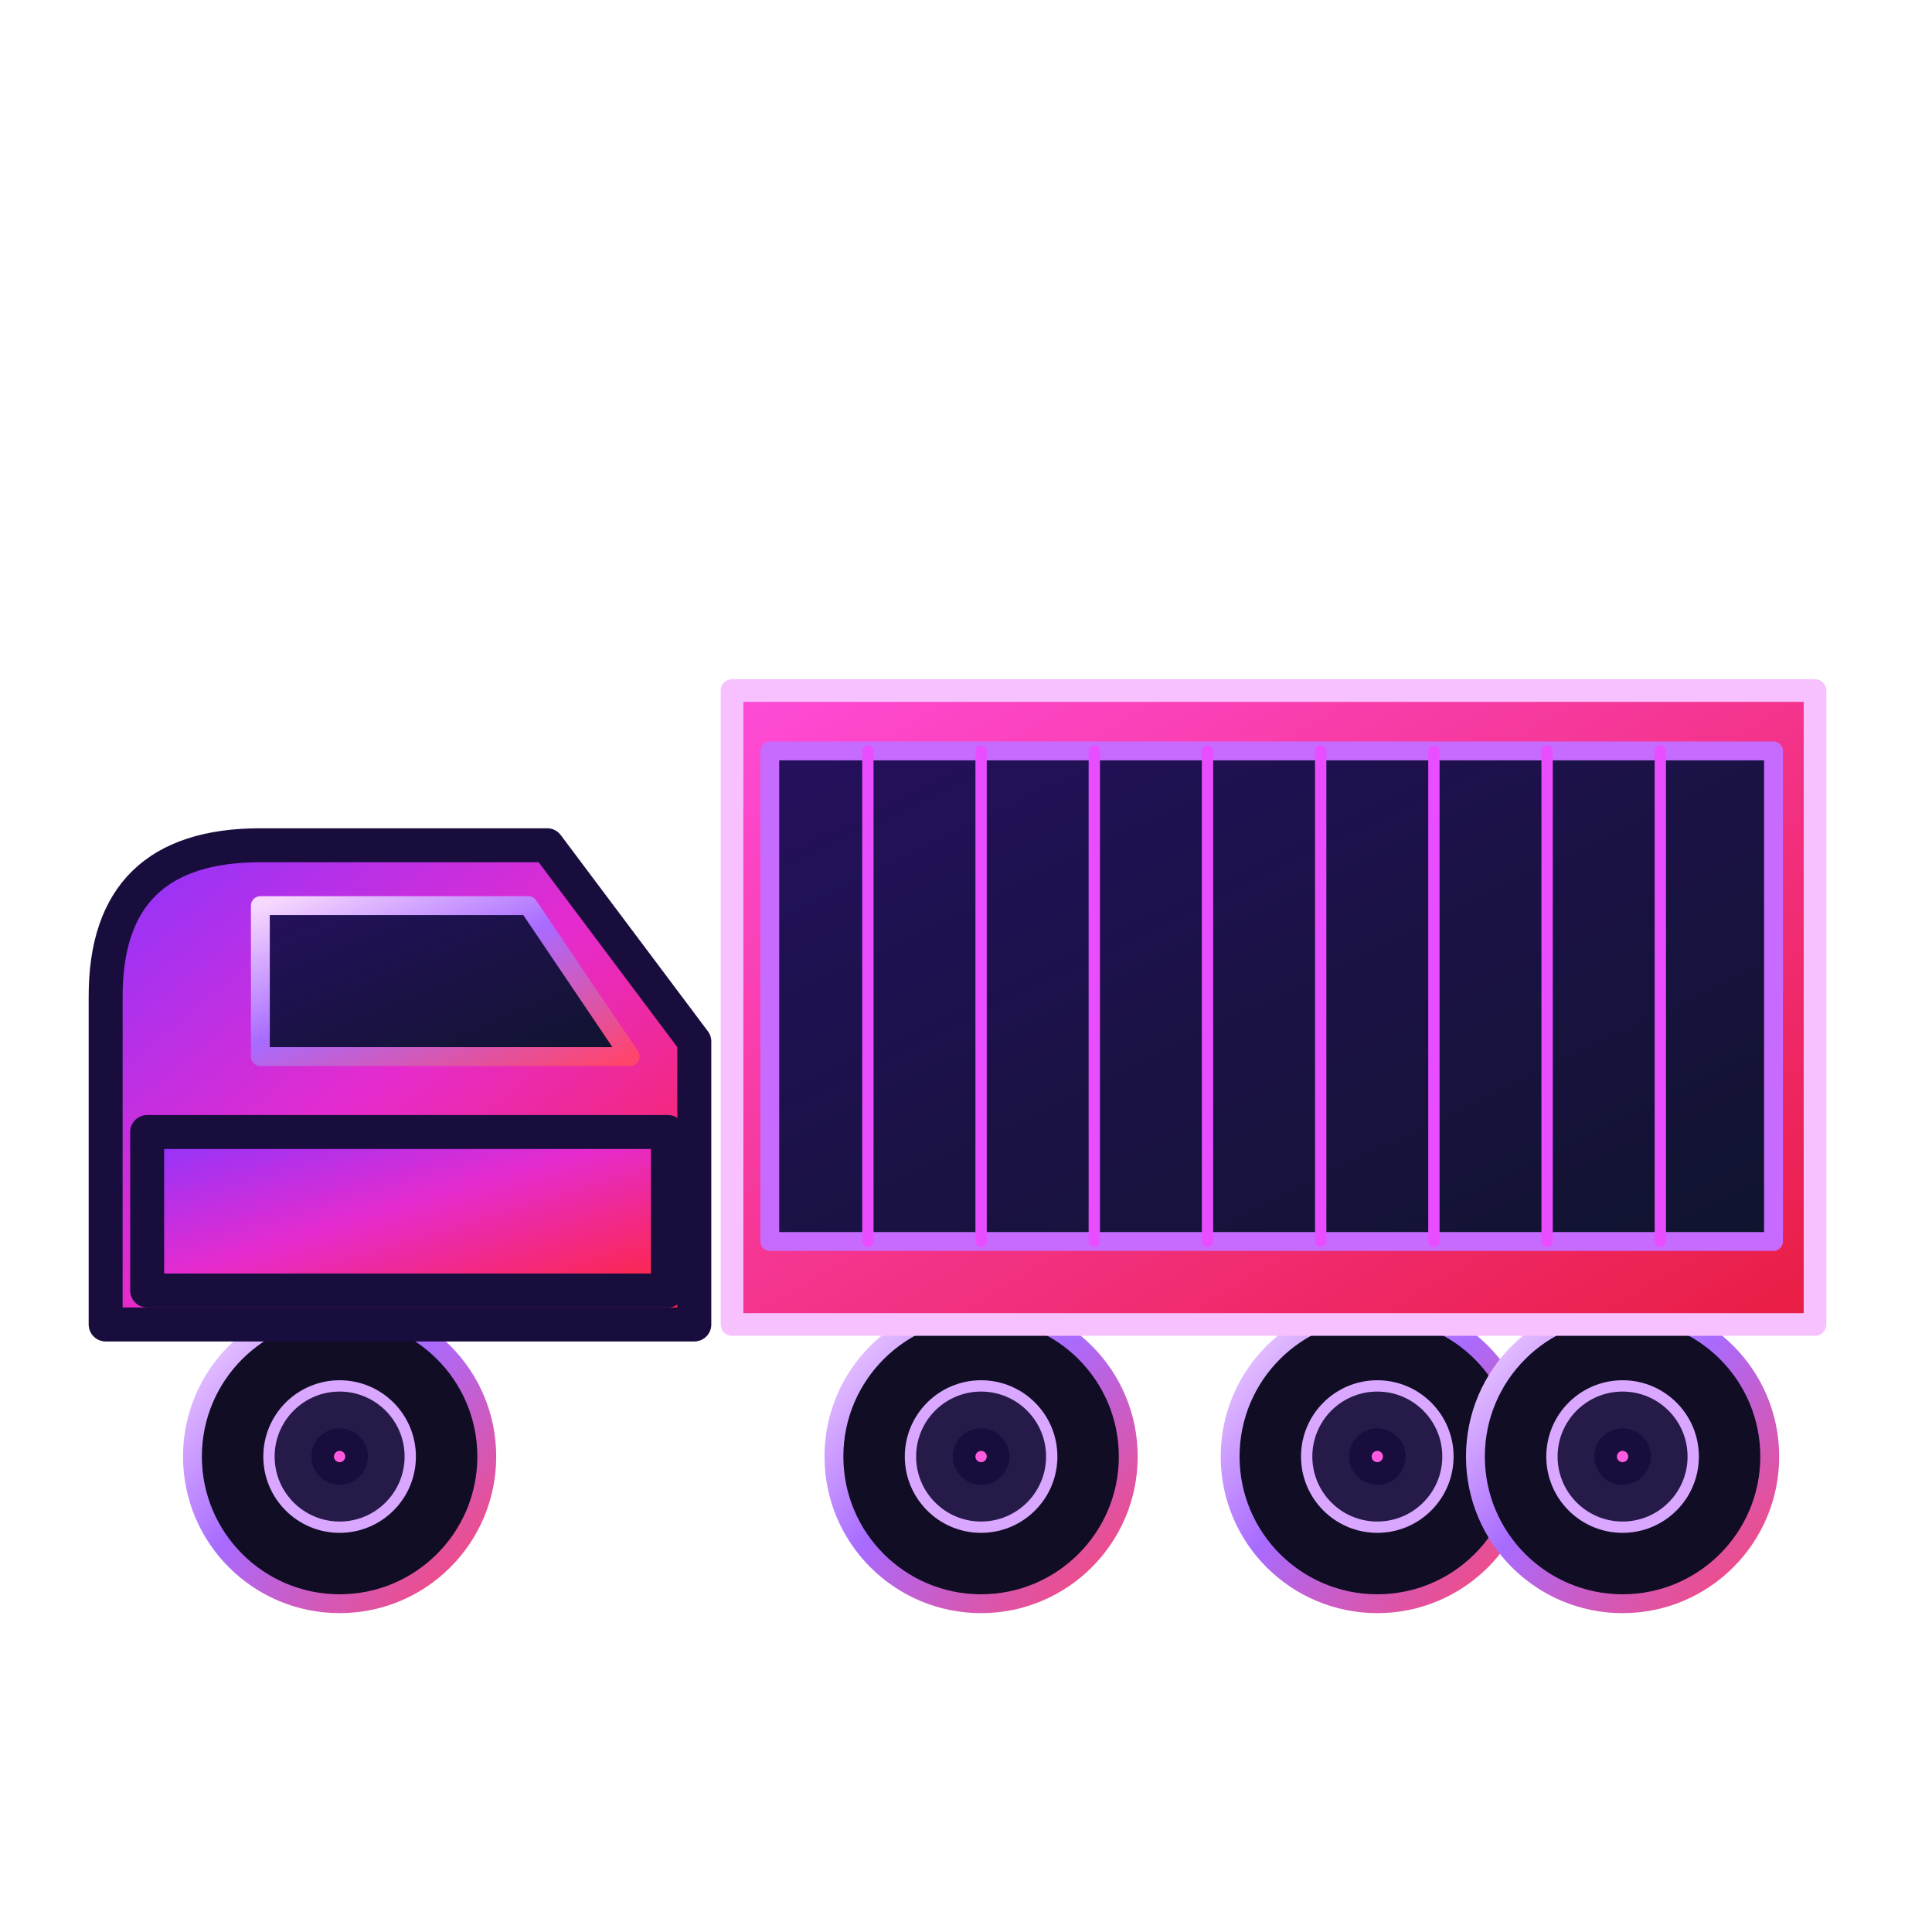
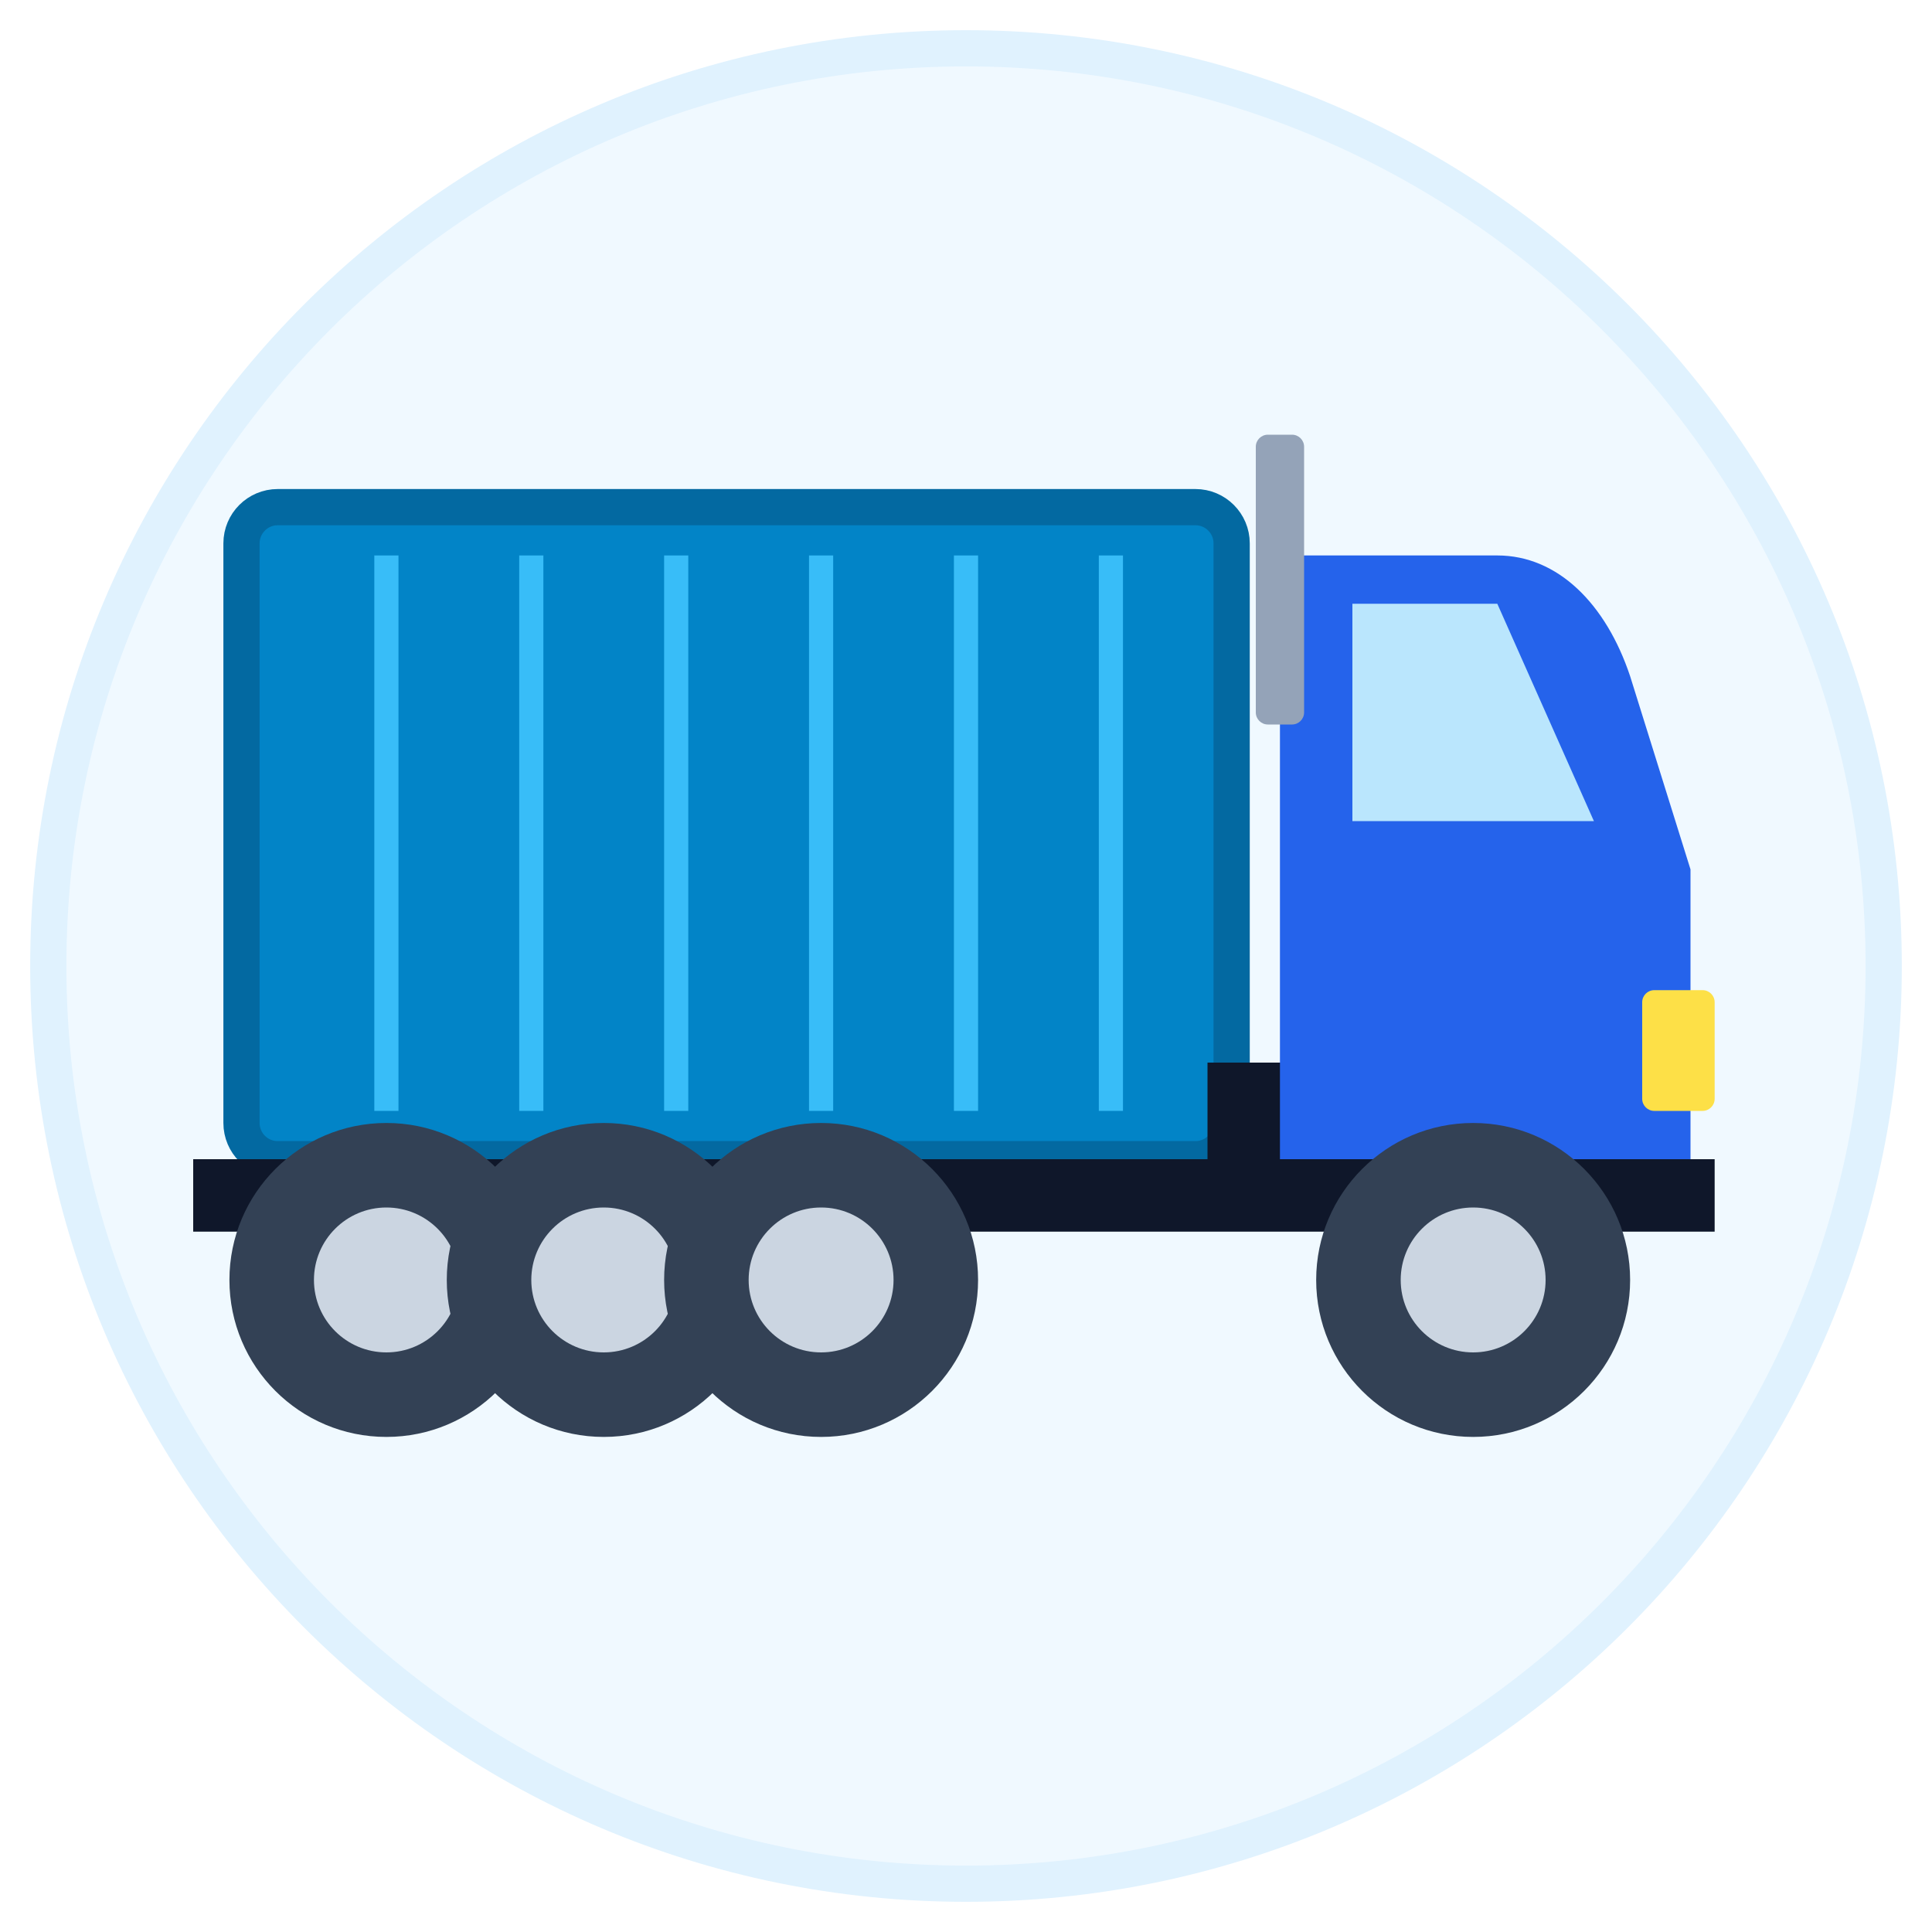
- <svg xmlns="http://www.w3.org/2000/svg" width="512" height="512" viewBox="0 0 512 512">
-   <defs>
-     <linearGradient id="body" x1="0" y1="0" x2="1" y2="1">
-       <stop offset="0" stop-color="#8B35FF" />
-       <stop offset=".48" stop-color="#E52BCE" />
-       <stop offset="1" stop-color="#FF263F" />
-     </linearGradient>
-     <linearGradient id="glass" x1="0" y1="0" x2="1" y2="1">
-       <stop offset="0" stop-color="#25105D" />
-       <stop offset="1" stop-color="#10142E" />
-     </linearGradient>
-     <linearGradient id="metal" x1="0" y1="0" x2="1" y2="1">
-       <stop offset="0" stop-color="#F7D8FF" />
-       <stop offset=".45" stop-color="#A86BFF" />
-       <stop offset="1" stop-color="#FF456E" />
-     </linearGradient>
-     <linearGradient id="cargo" x1="0" y1="0" x2="1" y2="1">
-       <stop offset="0" stop-color="#FF4BD8" />
-       <stop offset="1" stop-color="#E91D42" />
-     </linearGradient>
-     <filter id="glow" x="-30%" y="-30%" width="160%" height="160%">
-       <feGaussianBlur stdDeviation="3" result="b" />
-       <feMerge>
-         <feMergeNode in="b" />
-         <feMergeNode in="SourceGraphic" />
-       </feMerge>
-     </filter>
-   </defs>
-   <g stroke="#180D3D" stroke-width="9" stroke-linejoin="round" stroke-linecap="round">
-     <circle cx="90" cy="386" r="39" fill="#100D24" stroke="url(#metal)" stroke-width="5" />
-     <circle cx="90" cy="386" r="18.72" fill="#251A48" stroke="#D9A7FF" stroke-width="3" />
-     <circle cx="90" cy="386" r="3" fill="#FF5BE0" />
-     <circle cx="260" cy="386" r="39" fill="#100D24" stroke="url(#metal)" stroke-width="5" />
-     <circle cx="260" cy="386" r="18.72" fill="#251A48" stroke="#D9A7FF" stroke-width="3" />
-     <circle cx="260" cy="386" r="3" fill="#FF5BE0" />
-     <circle cx="365" cy="386" r="39" fill="#100D24" stroke="url(#metal)" stroke-width="5" />
-     <circle cx="365" cy="386" r="18.72" fill="#251A48" stroke="#D9A7FF" stroke-width="3" />
-     <circle cx="365" cy="386" r="3" fill="#FF5BE0" />
-     <circle cx="430" cy="386" r="39" fill="#100D24" stroke="url(#metal)" stroke-width="5" />
-     <circle cx="430" cy="386" r="18.72" fill="#251A48" stroke="#D9A7FF" stroke-width="3" />
-     <circle cx="430" cy="386" r="3" fill="#FF5BE0" />
-     <path d="M28 332 L28 264 Q28 224 69 224 L145 224 L184 276 L184 351 L28 351Z" fill="url(#body)" />
-     <path d="M69 240 L140 240 L167 280 L69 280Z" fill="url(#glass)" stroke="url(#metal)" stroke-width="5" />
-     <path d="M194 183 L481 183 L481 351 L194 351Z" fill="url(#cargo)" stroke="#F7C1FF" stroke-width="6" />
-     <path d="M204 199 L470 199 L470 329 L204 329Z" fill="url(#glass)" stroke="#C76BFF" stroke-width="5" />
-     <path d="M230 199 L230 329 M260 199 L260 329 M290 199 L290 329 M320 199 L320 329 M350 199 L350 329 M380 199 L380 329 M410 199 L410 329 M440 199 L440 329" stroke="#E84DFF" stroke-width="3" />
-     <path d="M39 300 L177 300 L177 342 L39 342Z" fill="url(#body)" />
-   </g>
+ <svg xmlns="http://www.w3.org/2000/svg" viewBox="0 0 80 80" width="80" height="80" fill="none">
+   <circle cx="40" cy="40" r="38" fill="#F0F9FF" stroke="#E0F2FE" stroke-width="1.5" />
+   <rect x="10" y="21" width="41" height="27" rx="1.5" fill="#0284C7" stroke="#0369A1" stroke-width="1.5" />
+   <line x1="16" y1="23" x2="16" y2="46" stroke="#38BDF8" stroke-width="1" />
+   <line x1="22" y1="23" x2="22" y2="46" stroke="#38BDF8" stroke-width="1" />
+   <line x1="28" y1="23" x2="28" y2="46" stroke="#38BDF8" stroke-width="1" />
+   <line x1="34" y1="23" x2="34" y2="46" stroke="#38BDF8" stroke-width="1" />
+   <line x1="40" y1="23" x2="40" y2="46" stroke="#38BDF8" stroke-width="1" />
+   <line x1="46" y1="23" x2="46" y2="46" stroke="#38BDF8" stroke-width="1" />
+   <rect x="50" y="44" width="4" height="4" fill="#0F172A" />
+   <path d="M53 23 H62 C64.5 23 66.5 25 67.5 28 L70 36 V48 H53 Z" fill="#2563EB" />
+   <rect x="52" y="18" width="2" height="12" rx="0.5" fill="#94A3B8" />
+   <path d="M56 25 H62 L66 34 H56 Z" fill="#BAE6FD" />
+   <rect x="68" y="41" width="3" height="5" rx="0.5" fill="#FDE047" />
+   <rect x="8" y="48" width="63" height="3" fill="#0F172A" />
+   <circle cx="16" cy="53" r="6.5" fill="#334155" />
+   <circle cx="16" cy="53" r="3" fill="#CBD5E1" />
+   <circle cx="25" cy="53" r="6.5" fill="#334155" />
+   <circle cx="25" cy="53" r="3" fill="#CBD5E1" />
+   <circle cx="34" cy="53" r="6.5" fill="#334155" />
+   <circle cx="34" cy="53" r="3" fill="#CBD5E1" />
+   <circle cx="61" cy="53" r="6.5" fill="#334155" />
+   <circle cx="61" cy="53" r="3" fill="#CBD5E1" />
</svg>
